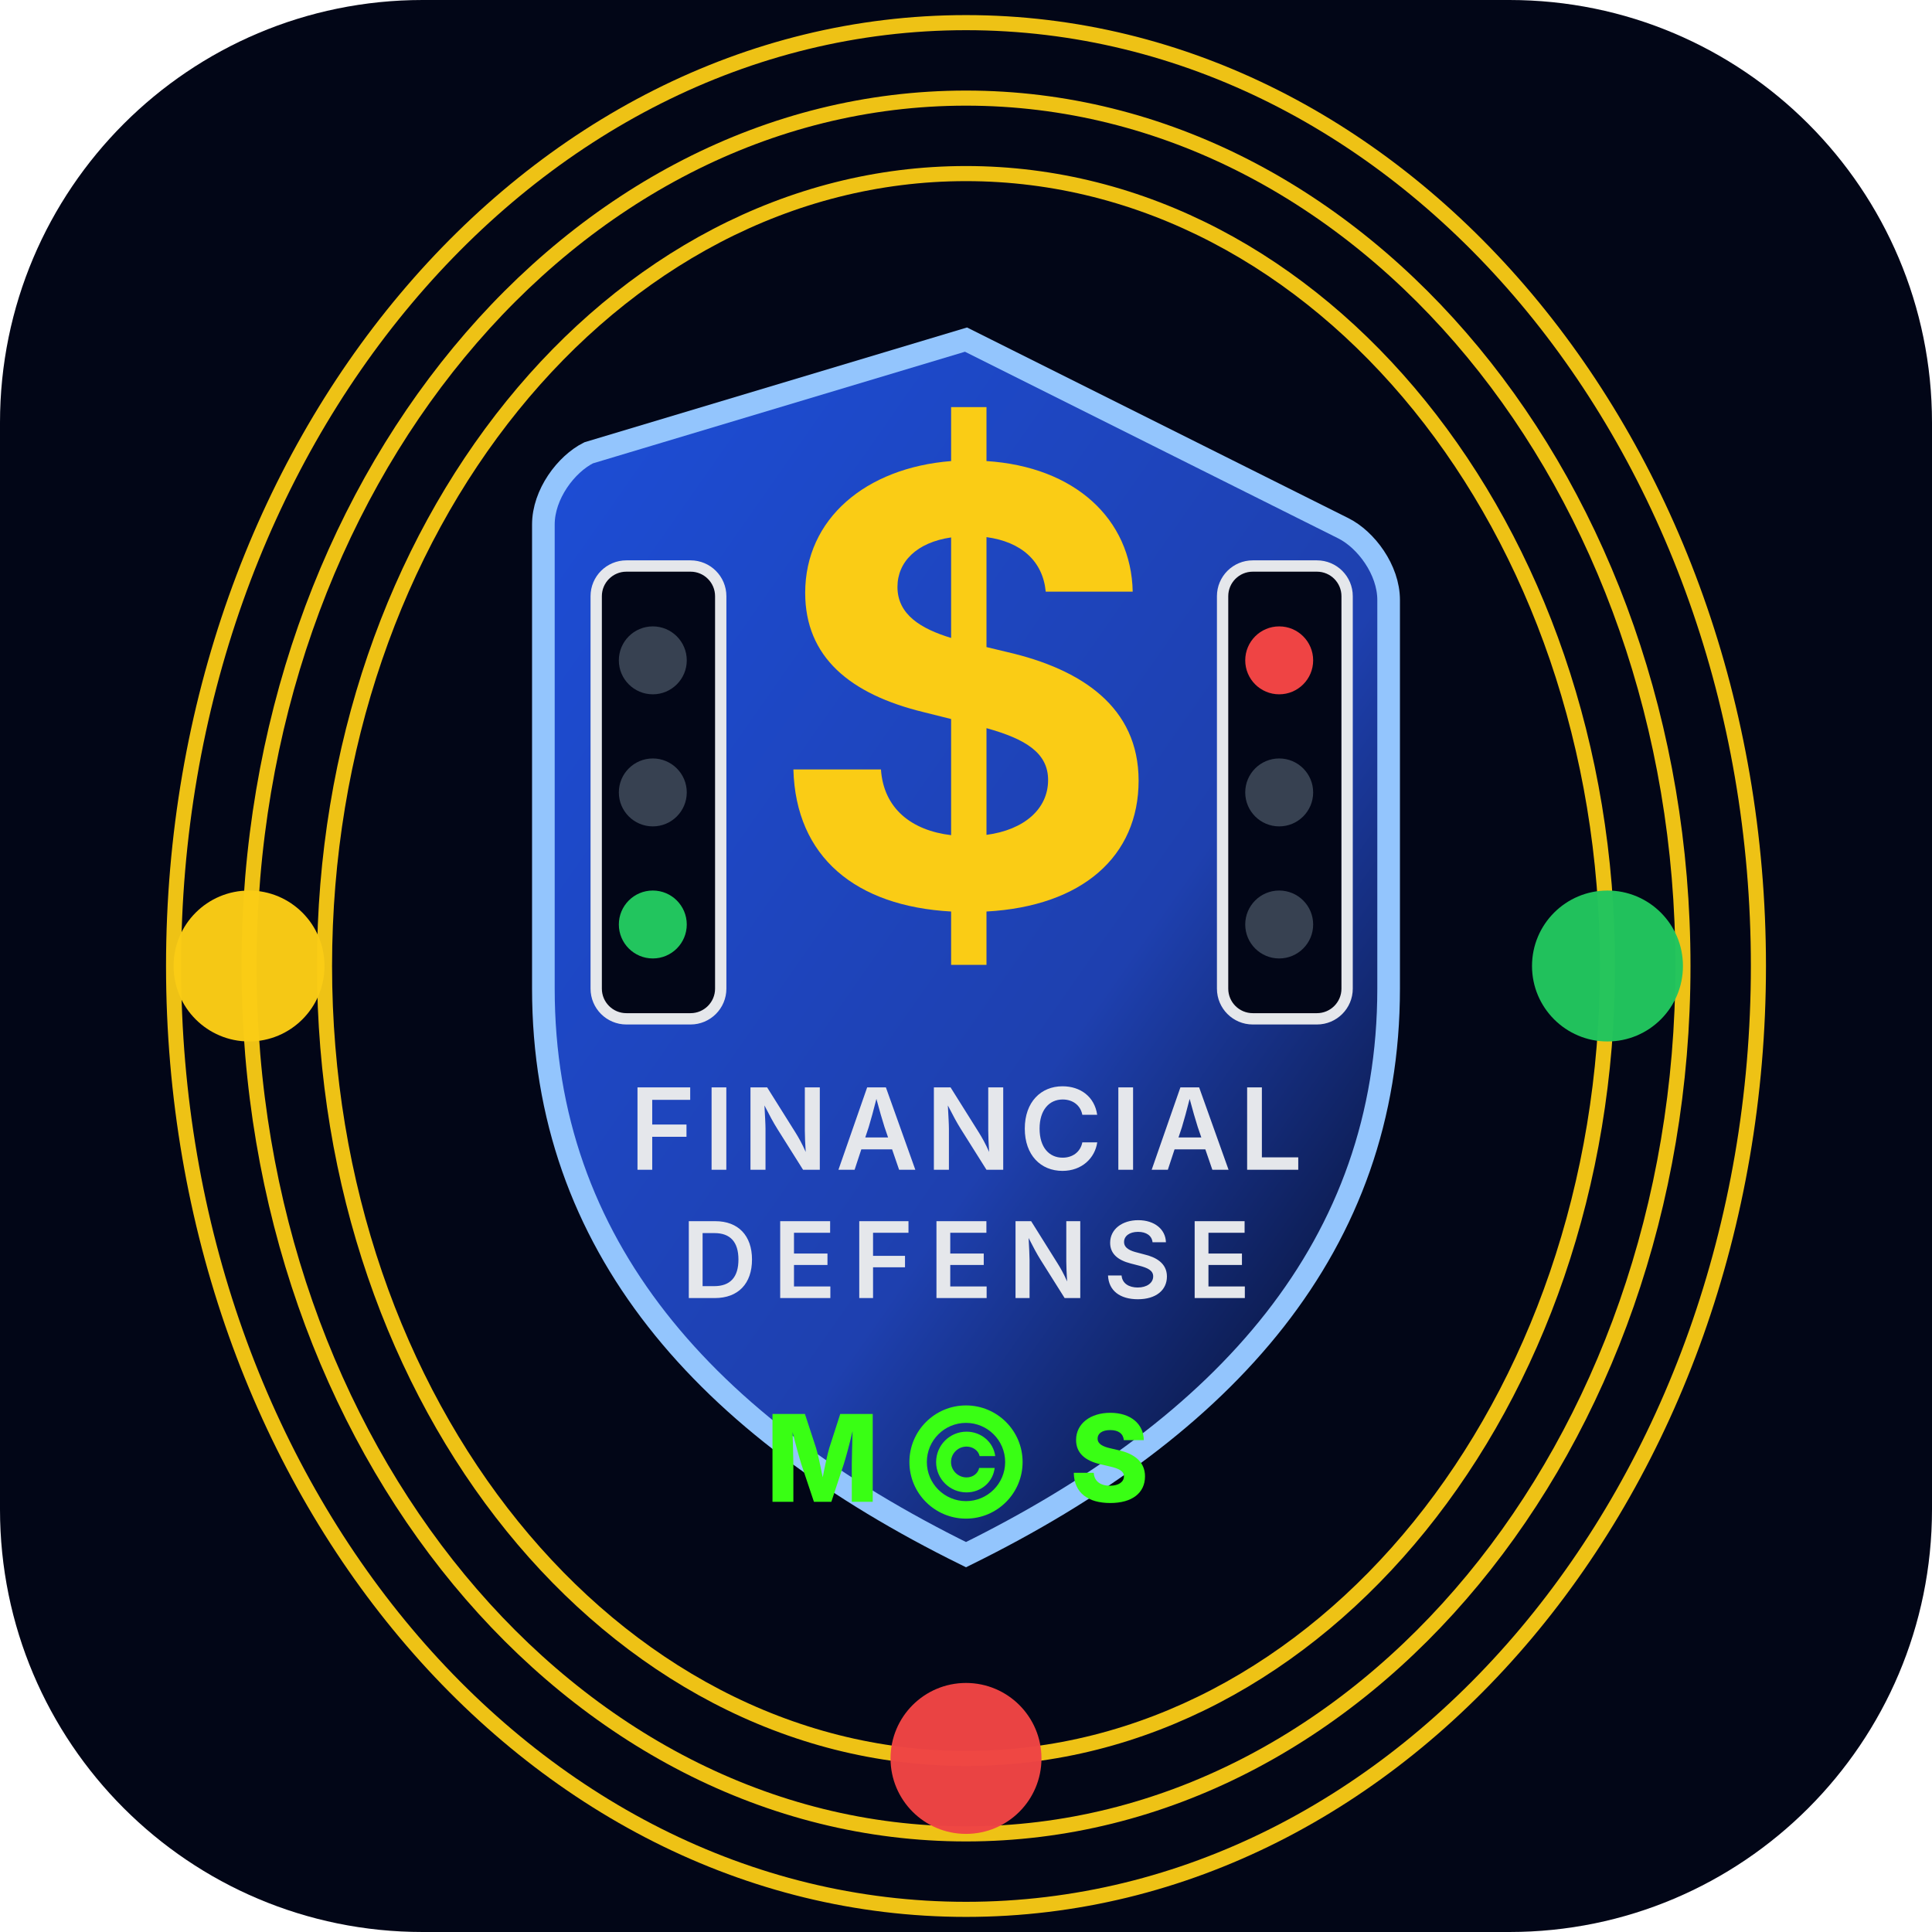
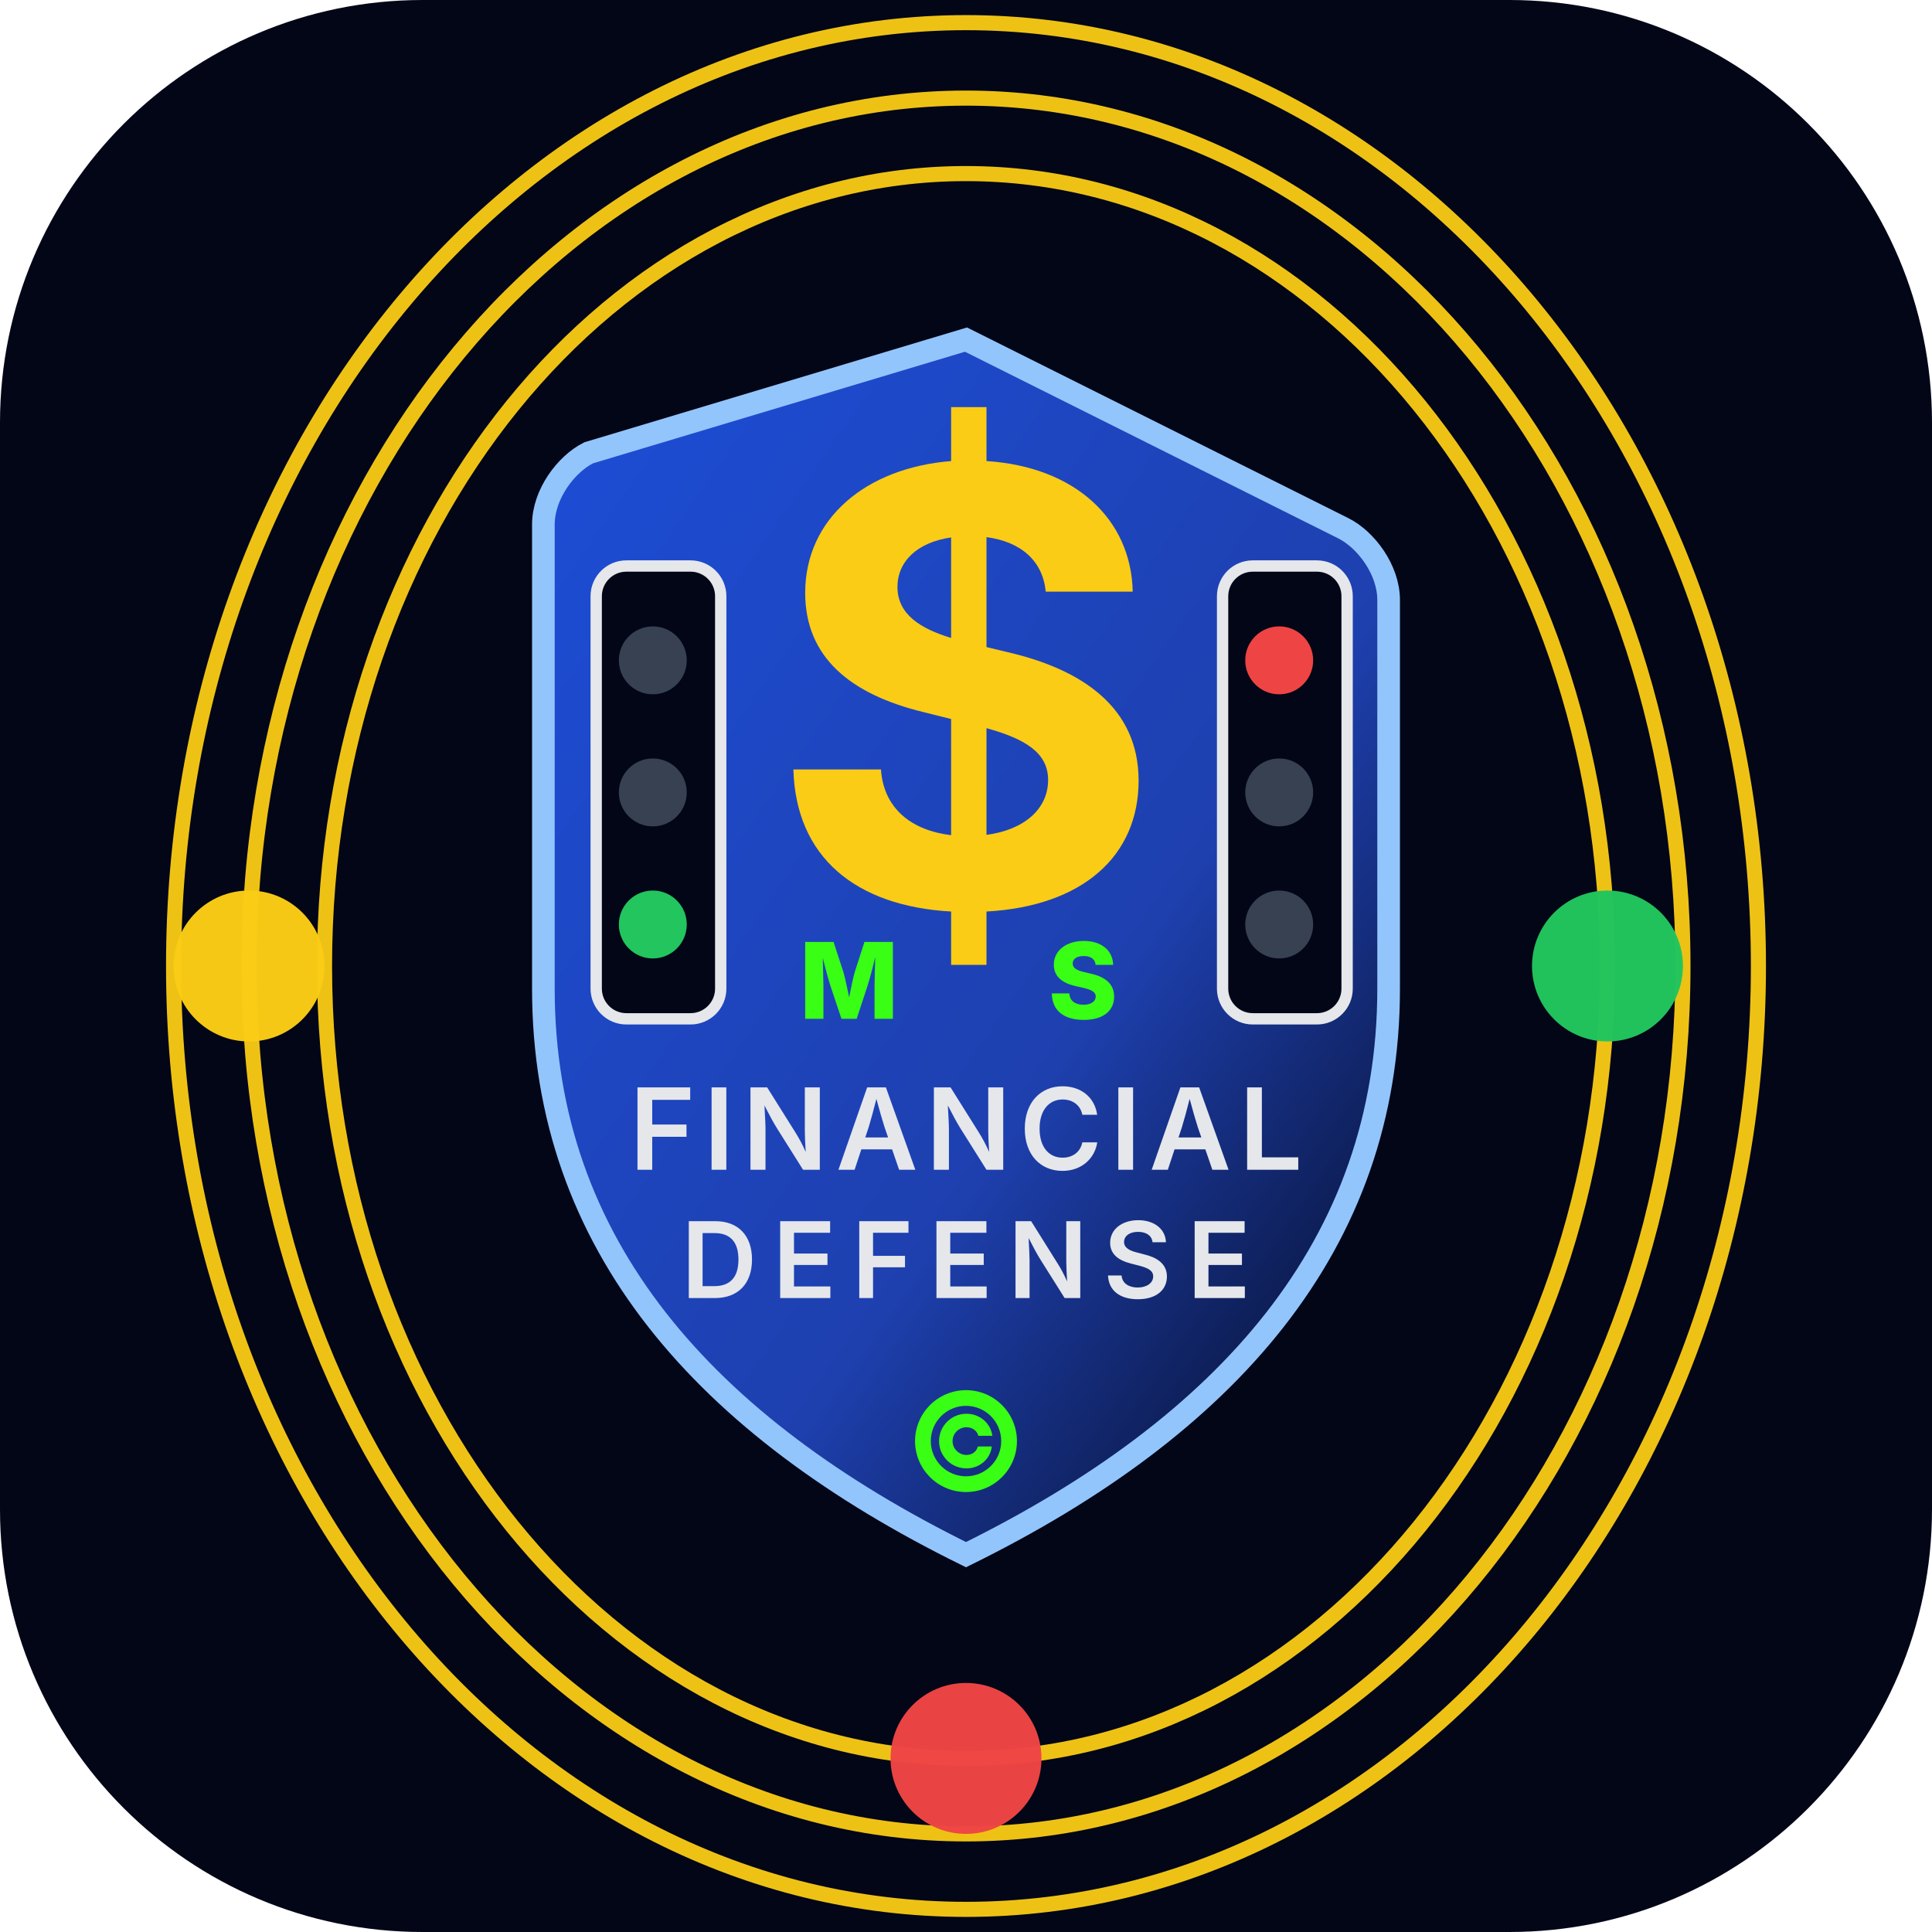
<svg xmlns="http://www.w3.org/2000/svg" width="512" height="512" viewBox="0 0 512 512" role="img" aria-labelledby="title desc">
  <defs>
    <linearGradient id="shieldGrad" x1="0%" y1="0%" x2="100%" y2="100%">
      <stop offset="0%" stop-color="#1d4ed8" />
      <stop offset="60%" stop-color="#1e40af" />
      <stop offset="100%" stop-color="#020617" />
    </linearGradient>
  </defs>
  <rect x="0" y="0" width="512" height="512" rx="112" fill="#020617" />
  <path d="M256 90            L156 120            C150 123 144 131 144 139            V262            C144 330 187 378 256 412            C325 378 368 330 368 262            V159            C368 151 362 143 356 140            Z" fill="url(#shieldGrad)" stroke="#93c5fd" stroke-width="6" />
  <text x="256" y="240" text-anchor="middle" fill="#facc15" font-family="system-ui, -apple-system, BlinkMacSystemFont, 'Segoe UI', sans-serif" font-weight="700" font-size="160">
    $
  </text>
  <g>
    <rect x="158" y="150" width="33" height="120" rx="8" fill="#020617" stroke="#e5e7eb" stroke-width="3" />
    <circle cx="173" cy="175" r="9" fill="#374151" />
    <circle cx="173" cy="210" r="9" fill="#374151" />
    <circle cx="173" cy="245" r="9" fill="#22c55e" />
  </g>
  <g>
    <rect x="324" y="150" width="33" height="120" rx="8" fill="#020617" stroke="#e5e7eb" stroke-width="3" />
    <circle cx="339" cy="175" r="9" fill="#ef4444" />
    <circle cx="339" cy="210" r="9" fill="#374151" />
    <circle cx="339" cy="245" r="9" fill="#374151" />
  </g>
  <text x="256" y="310" text-anchor="middle" fill="#e5e7eb" font-family="system-ui, -apple-system, BlinkMacSystemFont, 'Segoe UI', sans-serif" font-weight="600" font-size="30" letter-spacing="2">
    FINANCIAL
  </text>
  <text x="256" y="344" text-anchor="middle" fill="#e5e7eb" font-family="system-ui, -apple-system, BlinkMacSystemFont, 'Segoe UI', sans-serif" font-weight="600" font-size="28" letter-spacing="4">
    DEFENSE
  </text>
-   <text x="218" y="398" text-anchor="middle" fill="#39ff14" font-family="system-ui, -apple-system, BlinkMacSystemFont, 'Segoe UI', sans-serif" font-weight="800" font-size="32">
+   <text x="225" y="270" text-anchor="middle" fill="#39ff14" font-family="system-ui, -apple-system, BlinkMacSystemFont, 'Segoe UI', sans-serif" font-weight="800" font-size="28">
    M
  </text>
-   <text x="256" y="402" text-anchor="middle" fill="#39ff14" font-family="system-ui, -apple-system, BlinkMacSystemFont, 'Segoe UI', sans-serif" font-weight="700" font-size="40">
+   <text x="287" y="270" text-anchor="middle" fill="#39ff14" font-family="system-ui, -apple-system, BlinkMacSystemFont, 'Segoe UI', sans-serif" font-weight="800" font-size="28">
+     S
+   </text>
+   <text x="256" y="395" text-anchor="middle" fill="#39ff14" font-family="system-ui, -apple-system, BlinkMacSystemFont, 'Segoe UI', sans-serif" font-weight="700" font-size="36">
    ©
-   </text>
-   <text x="294" y="398" text-anchor="middle" fill="#39ff14" font-family="system-ui, -apple-system, BlinkMacSystemFont, 'Segoe UI', sans-serif" font-weight="800" font-size="32">
-     S
  </text>
  <g fill="none" stroke="#facc15" stroke-width="4" opacity="0.95">
    <ellipse cx="256" cy="256" rx="170" ry="210" />
    <ellipse cx="256" cy="256" rx="190" ry="230" />
    <ellipse cx="256" cy="256" rx="210" ry="250" />
  </g>
  <g opacity="0.98">
    <circle cx="426" cy="256" r="20" fill="#22c55e" />
    <circle cx="66" cy="256" r="20" fill="#facc15" />
    <circle cx="256" cy="466" r="20" fill="#ef4444" />
  </g>
</svg>
